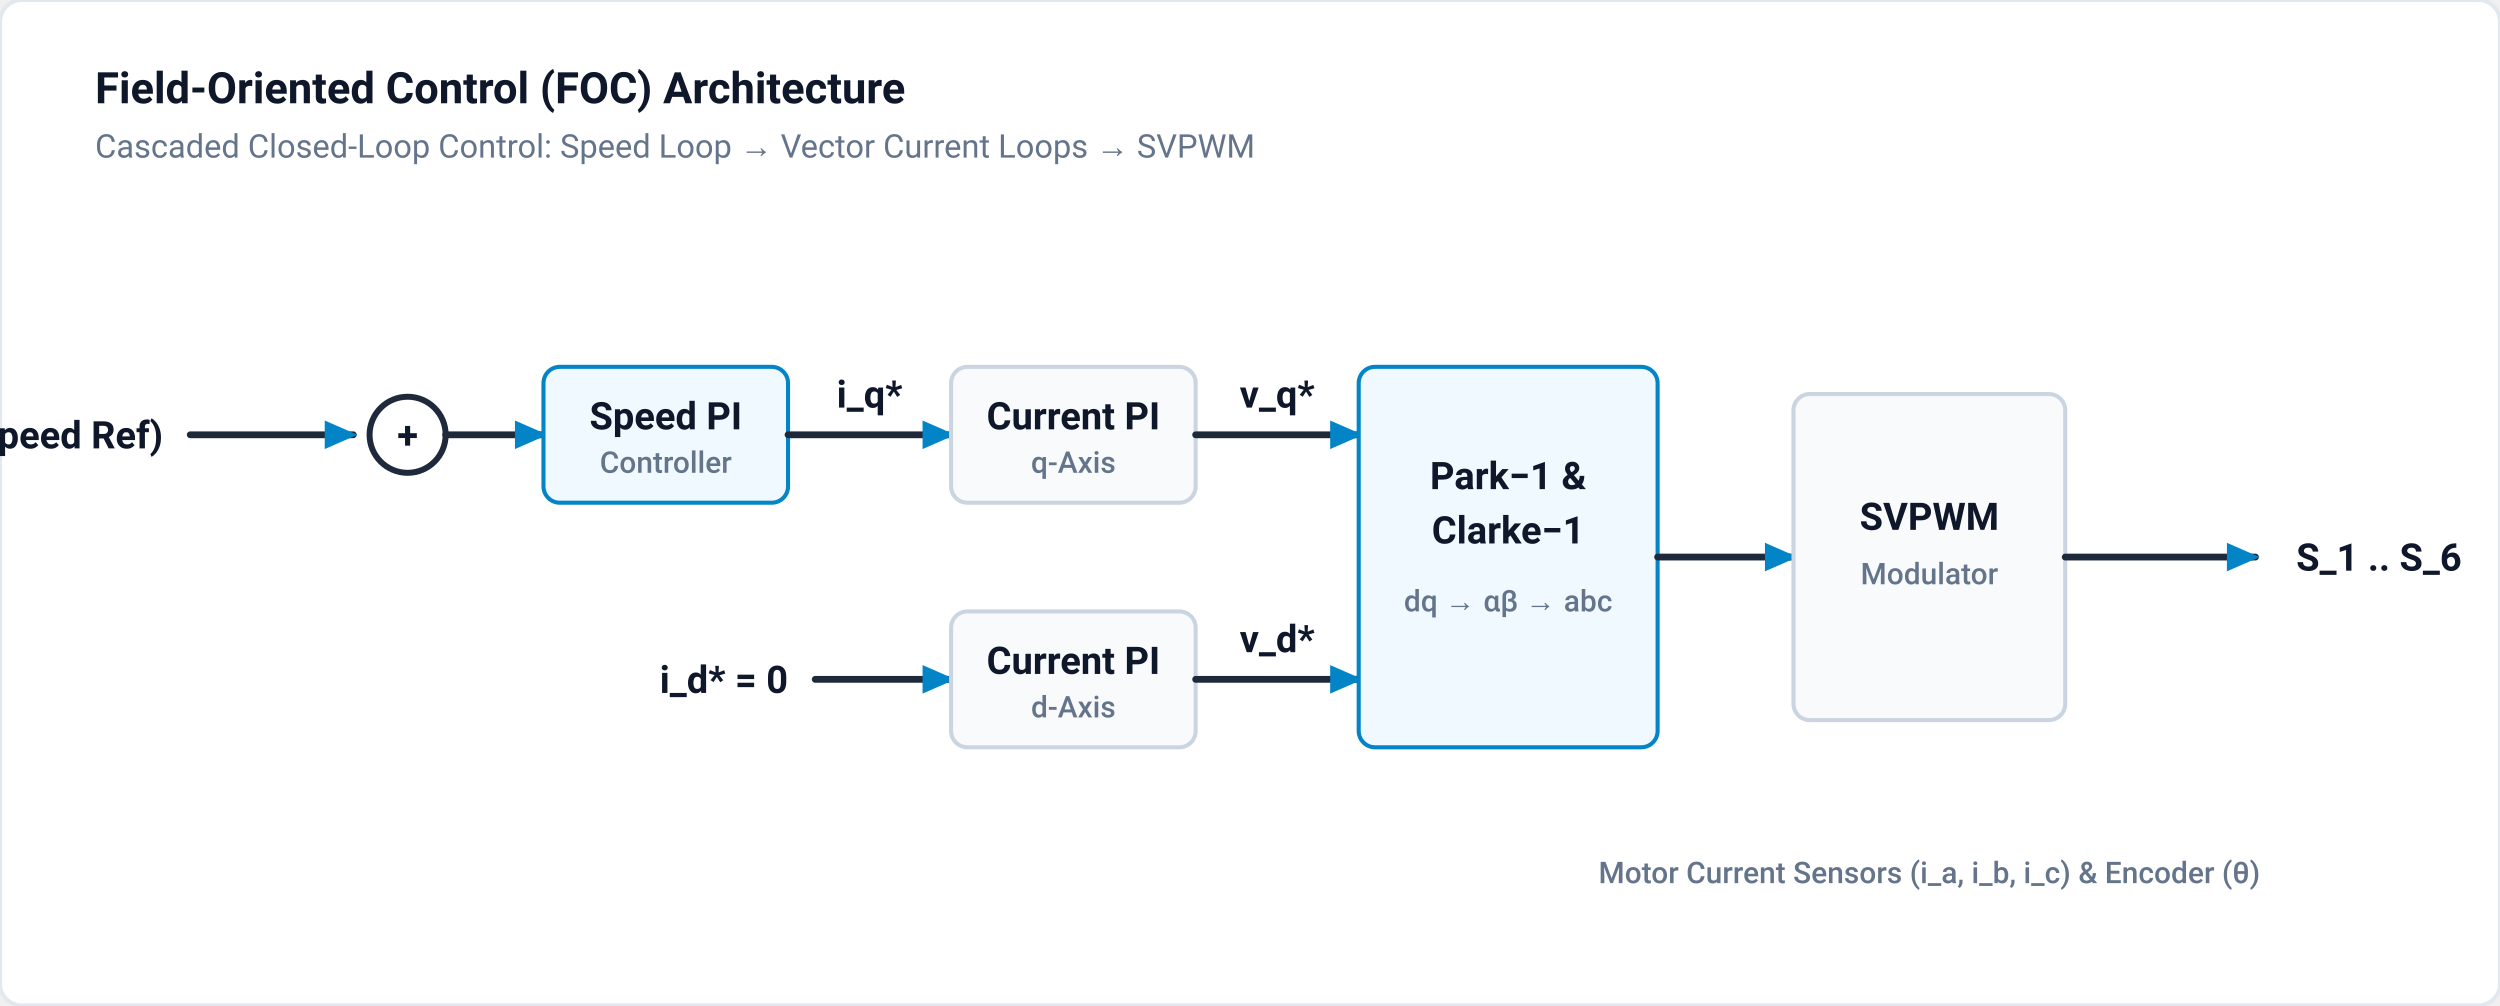
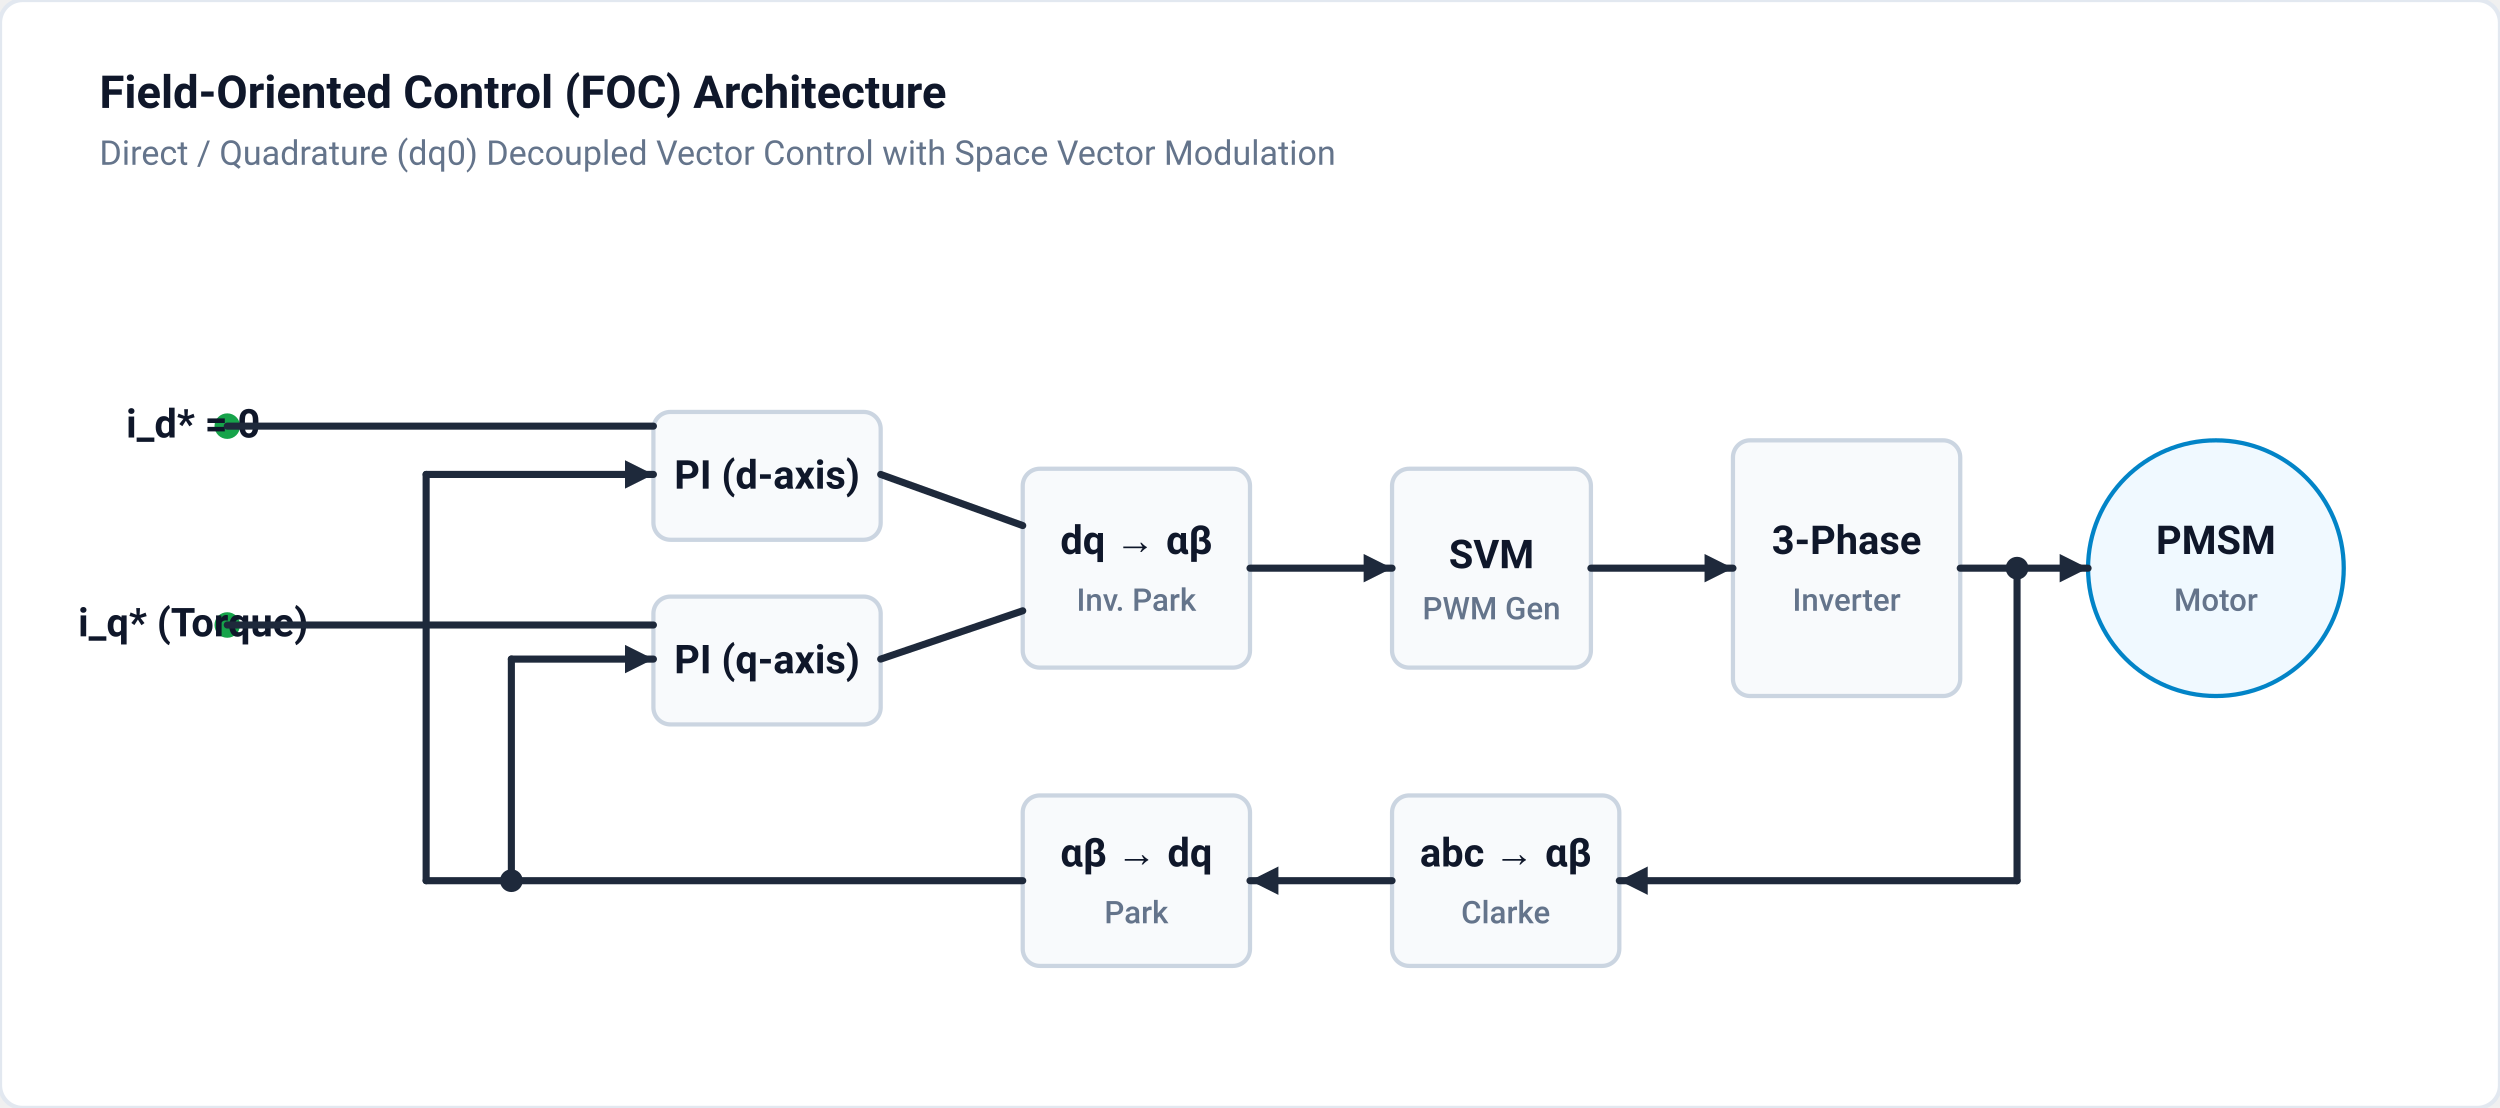
- <svg xmlns="http://www.w3.org/2000/svg" viewBox="0 0 920 370" width="100%" height="100%">
+ <svg xmlns="http://www.w3.org/2000/svg" viewBox="0 0 880 390" width="100%" height="100%">
  <defs>
    <style>
      .wire { stroke: #1e293b; stroke-width: 2.5; stroke-linecap: round; stroke-linejoin: round; fill: none; }
      .wire-thin { stroke: #64748b; stroke-width: 1.5; stroke-linecap: round; stroke-linejoin: round; fill: none; }
      .wire-dashed { stroke: #0284c7; stroke-width: 2; stroke-dasharray: 5,4; fill: none; }
      .wire-gnd { stroke: #1e293b; stroke-width: 2.5; stroke-linecap: round; }
      .junction { fill: #1e293b; }
      .label { font-family: -apple-system, BlinkMacSystemFont, "Segoe UI", Roboto, "Helvetica Neue", Arial, sans-serif; font-size: 14px; fill: #0f172a; font-weight: 600; text-anchor: middle; }
      .label-start { font-family: -apple-system, BlinkMacSystemFont, "Segoe UI", Roboto, "Helvetica Neue", Arial, sans-serif; font-size: 14px; fill: #0f172a; font-weight: 600; text-anchor: start; }
      .label-end { font-family: -apple-system, BlinkMacSystemFont, "Segoe UI", Roboto, "Helvetica Neue", Arial, sans-serif; font-size: 14px; fill: #0f172a; font-weight: 600; text-anchor: end; }
      .sublabel { font-family: -apple-system, BlinkMacSystemFont, "Segoe UI", Roboto, "Helvetica Neue", Arial, sans-serif; font-size: 11px; fill: #64748b; font-weight: 500; text-anchor: middle; }
      .sublabel-start { font-family: -apple-system, BlinkMacSystemFont, "Segoe UI", Roboto, "Helvetica Neue", Arial, sans-serif; font-size: 11px; fill: #64748b; font-weight: 500; text-anchor: start; }
      .title { font-family: -apple-system, BlinkMacSystemFont, "Segoe UI", Roboto, "Helvetica Neue", Arial, sans-serif; font-size: 16px; fill: #0f172a; font-weight: 700; }
      .subtitle { font-family: -apple-system, BlinkMacSystemFont, "Segoe UI", Roboto, "Helvetica Neue", Arial, sans-serif; font-size: 12px; fill: #64748b; font-weight: 400; }
      .comp-body { fill: #ffffff; stroke: #1e293b; stroke-width: 2.2; }
      .comp-diode { fill: #0284c7; stroke: #0284c7; stroke-width: 2; }
      .comp-sw { stroke: #0284c7; stroke-width: 2.5; stroke-linecap: round; fill: none; }
      .arrow { fill: #0284c7; stroke: none; }
      .measure-arrow { stroke: #0284c7; stroke-width: 1.75; fill: none; }
      .tag-pos { fill: #dc2626; font-family: sans-serif; font-size: 16px; font-weight: bold; text-anchor: middle; }
      .tag-neg { fill: #2563eb; font-family: sans-serif; font-size: 18px; font-weight: bold; text-anchor: middle; }
      .card { fill: #ffffff; stroke: #e2e8f0; stroke-width: 1.5; rx: 8px; }
      .block { fill: #f8fafc; stroke: #cbd5e1; stroke-width: 1.5; rx: 6px; }
      .block-accent { fill: #f0f9ff; stroke: #0284c7; stroke-width: 1.5; rx: 6px; }
    </style>
    <marker id="arr-blue" viewBox="0 0 10 10" refX="7" refY="5" markerWidth="6" markerHeight="6" orient="auto-start-reverse">
      <path d="M 0 1.5 L 8 5 L 0 8.5 z" fill="#0284c7" />
    </marker>
    <marker id="arr-green" viewBox="0 0 10 10" refX="7" refY="5" markerWidth="6" markerHeight="6" orient="auto-start-reverse">
      <path d="M 0 1.5 L 8 5 L 0 8.5 z" fill="#16a34a" />
    </marker>
  </defs>
  <rect width="100%" height="100%" class="card" />
  <text x="35" y="38" class="title">Field-Oriented Control (FOC) Architecture</text>
-   <text x="35" y="58" class="subtitle">Cascaded Closed-Loop Control: Speed Loop → Vector Current Loops → SVPWM</text>
-   <text x="60" y="165" class="label-end">ω* (Speed Ref)</text>
-   <line x1="70" y1="160" x2="130" y2="160" class="wire" marker-end="url(#arr-blue)" />
-   <circle cx="150" cy="160" r="14" class="comp-body" />
-   <text x="150" y="165" class="label">+</text>
-   <line x1="164" y1="160" x2="200" y2="160" class="wire" marker-end="url(#arr-blue)" />
-   <rect x="200" y="135" width="90" height="50" class="block-accent" />
-   <text x="245" y="158" class="label" fill="#0284c7">Speed PI</text>
-   <text x="245" y="174" class="sublabel">Controller</text>
-   <line x1="290" y1="160" x2="350" y2="160" class="wire" marker-end="url(#arr-blue)" />
-   <text x="320" y="150" class="label" fill="#16a34a">i_q*</text>
-   <text x="290" y="255" class="label-end">i_d* = 0</text>
-   <line x1="300" y1="250" x2="350" y2="250" class="wire" marker-end="url(#arr-blue)" />
-   <rect x="350" y="135" width="90" height="50" class="block" />
-   <text x="395" y="158" class="label">Current PI</text>
-   <text x="395" y="174" class="sublabel">q-Axis</text>
-   <line x1="440" y1="160" x2="500" y2="160" class="wire" marker-end="url(#arr-blue)" />
-   <text x="470" y="150" class="label">v_q*</text>
-   <rect x="350" y="225" width="90" height="50" class="block" />
-   <text x="395" y="248" class="label">Current PI</text>
-   <text x="395" y="264" class="sublabel">d-Axis</text>
-   <line x1="440" y1="250" x2="500" y2="250" class="wire" marker-end="url(#arr-blue)" />
-   <text x="470" y="240" class="label">v_d*</text>
-   <rect x="500" y="135" width="110" height="140" class="block-accent" />
-   <text x="555" y="180" class="label" fill="#0284c7">Park−1 &amp;</text>
-   <text x="555" y="200" class="label" fill="#0284c7">Clarke−1</text>
-   <text x="555" y="225" class="sublabel">dq → αβ → abc</text>
-   <line x1="610" y1="205" x2="660" y2="205" class="wire" marker-end="url(#arr-blue)" />
-   <rect x="660" y="145" width="100" height="120" class="block" />
-   <text x="710" y="195" class="label">SVPWM</text>
-   <text x="710" y="215" class="sublabel">Modulator</text>
-   <line x1="760" y1="205" x2="830" y2="205" class="wire" marker-end="url(#arr-blue)" />
-   <text x="845" y="210" class="label-start" fill="#16a34a">S_1 .. S_6</text>
-   <text x="710" y="325" class="sublabel">Motor Current Sensors (i_a, i_b, i_c) &amp; Encoder (θ)</text>
+   <text x="35" y="58" class="subtitle">Direct / Quadrature (dq0) Decoupled Vector Control with Space Vector Modulation</text>
+   <circle cx="780" cy="200" r="45" class="block-accent" />
+   <text x="780" y="195" class="label" fill="#0284c7">PMSM</text>
+   <text x="780" y="215" class="sublabel">Motor</text>
+   <rect x="610" y="155" width="80" height="90" class="block" />
+   <text x="650" y="195" class="label">3-Phase</text>
+   <text x="650" y="215" class="sublabel">Inverter</text>
+   <line x1="690" y1="200" x2="735" y2="200" class="wire" />
+   <polygon points="735,200 725,195 725,205" fill="#1e293b" />
+   <rect x="490" y="165" width="70" height="70" class="block" />
+   <text x="525" y="200" class="label">SVM</text>
+   <text x="525" y="218" class="sublabel">PWM Gen</text>
+   <line x1="560" y1="200" x2="610" y2="200" class="wire" />
+   <polygon points="610,200 600,195 600,205" fill="#1e293b" />
+   <rect x="360" y="165" width="80" height="70" class="block" />
+   <text x="400" y="195" class="label">dq → αβ</text>
+   <text x="400" y="215" class="sublabel">Inv. Park</text>
+   <line x1="440" y1="200" x2="490" y2="200" class="wire" />
+   <polygon points="490,200 480,195 480,205" fill="#1e293b" />
+   <rect x="230" y="145" width="80" height="45" class="block" />
+   <text x="270" y="172" class="label">PI (d-axis)</text>
+   <line x1="310" y1="167" x2="360" y2="185" class="wire" />
+   <rect x="230" y="210" width="80" height="45" class="block" />
+   <text x="270" y="237" class="label">PI (q-axis)</text>
+   <line x1="310" y1="232" x2="360" y2="215" class="wire" />
+   <rect x="360" y="280" width="80" height="60" class="block" />
+   <text x="400" y="305" class="label">αβ → dq</text>
+   <text x="400" y="325" class="sublabel">Park</text>
+   <rect x="490" y="280" width="80" height="60" class="block" />
+   <text x="530" y="305" class="label">abc → αβ</text>
+   <text x="530" y="325" class="sublabel">Clarke</text>
+   <line x1="490" y1="310" x2="440" y2="310" class="wire" />
+   <polygon points="440,310 450,305 450,315" fill="#1e293b" />
+   <line x1="710" y1="200" x2="710" y2="310" class="wire" />
+   <circle cx="710" cy="200" r="4" class="junction" />
+   <line x1="710" y1="310" x2="570" y2="310" class="wire" />
+   <polygon points="570,310 580,305 580,315" fill="#1e293b" />
+   <line x1="360" y1="310" x2="150" y2="310" class="wire" />
+   <line x1="150" y1="310" x2="150" y2="167" class="wire" />
+   <line x1="150" y1="167" x2="230" y2="167" class="wire" />
+   <polygon points="230,167 220,162 220,172" fill="#1e293b" />
+   <line x1="180" y1="310" x2="180" y2="232" class="wire" />
+   <circle cx="180" cy="310" r="4" class="junction" />
+   <line x1="180" y1="232" x2="230" y2="232" class="wire" />
+   <polygon points="230,232 220,227 220,237" fill="#1e293b" />
+   <circle cx="80" cy="150" r="4.5" fill="#16a34a" />
+   <text x="68" y="154" class="label" text-anchor="end" fill="#16a34a">i_d* = 0</text>
+   <line x1="80" y1="150" x2="230" y2="150" class="wire" />
+   <circle cx="80" cy="220" r="4.5" fill="#16a34a" />
+   <text x="68" y="224" class="label" text-anchor="end" fill="#16a34a">i_q* (Torque)</text>
+   <line x1="80" y1="220" x2="230" y2="220" class="wire" />
</svg>
